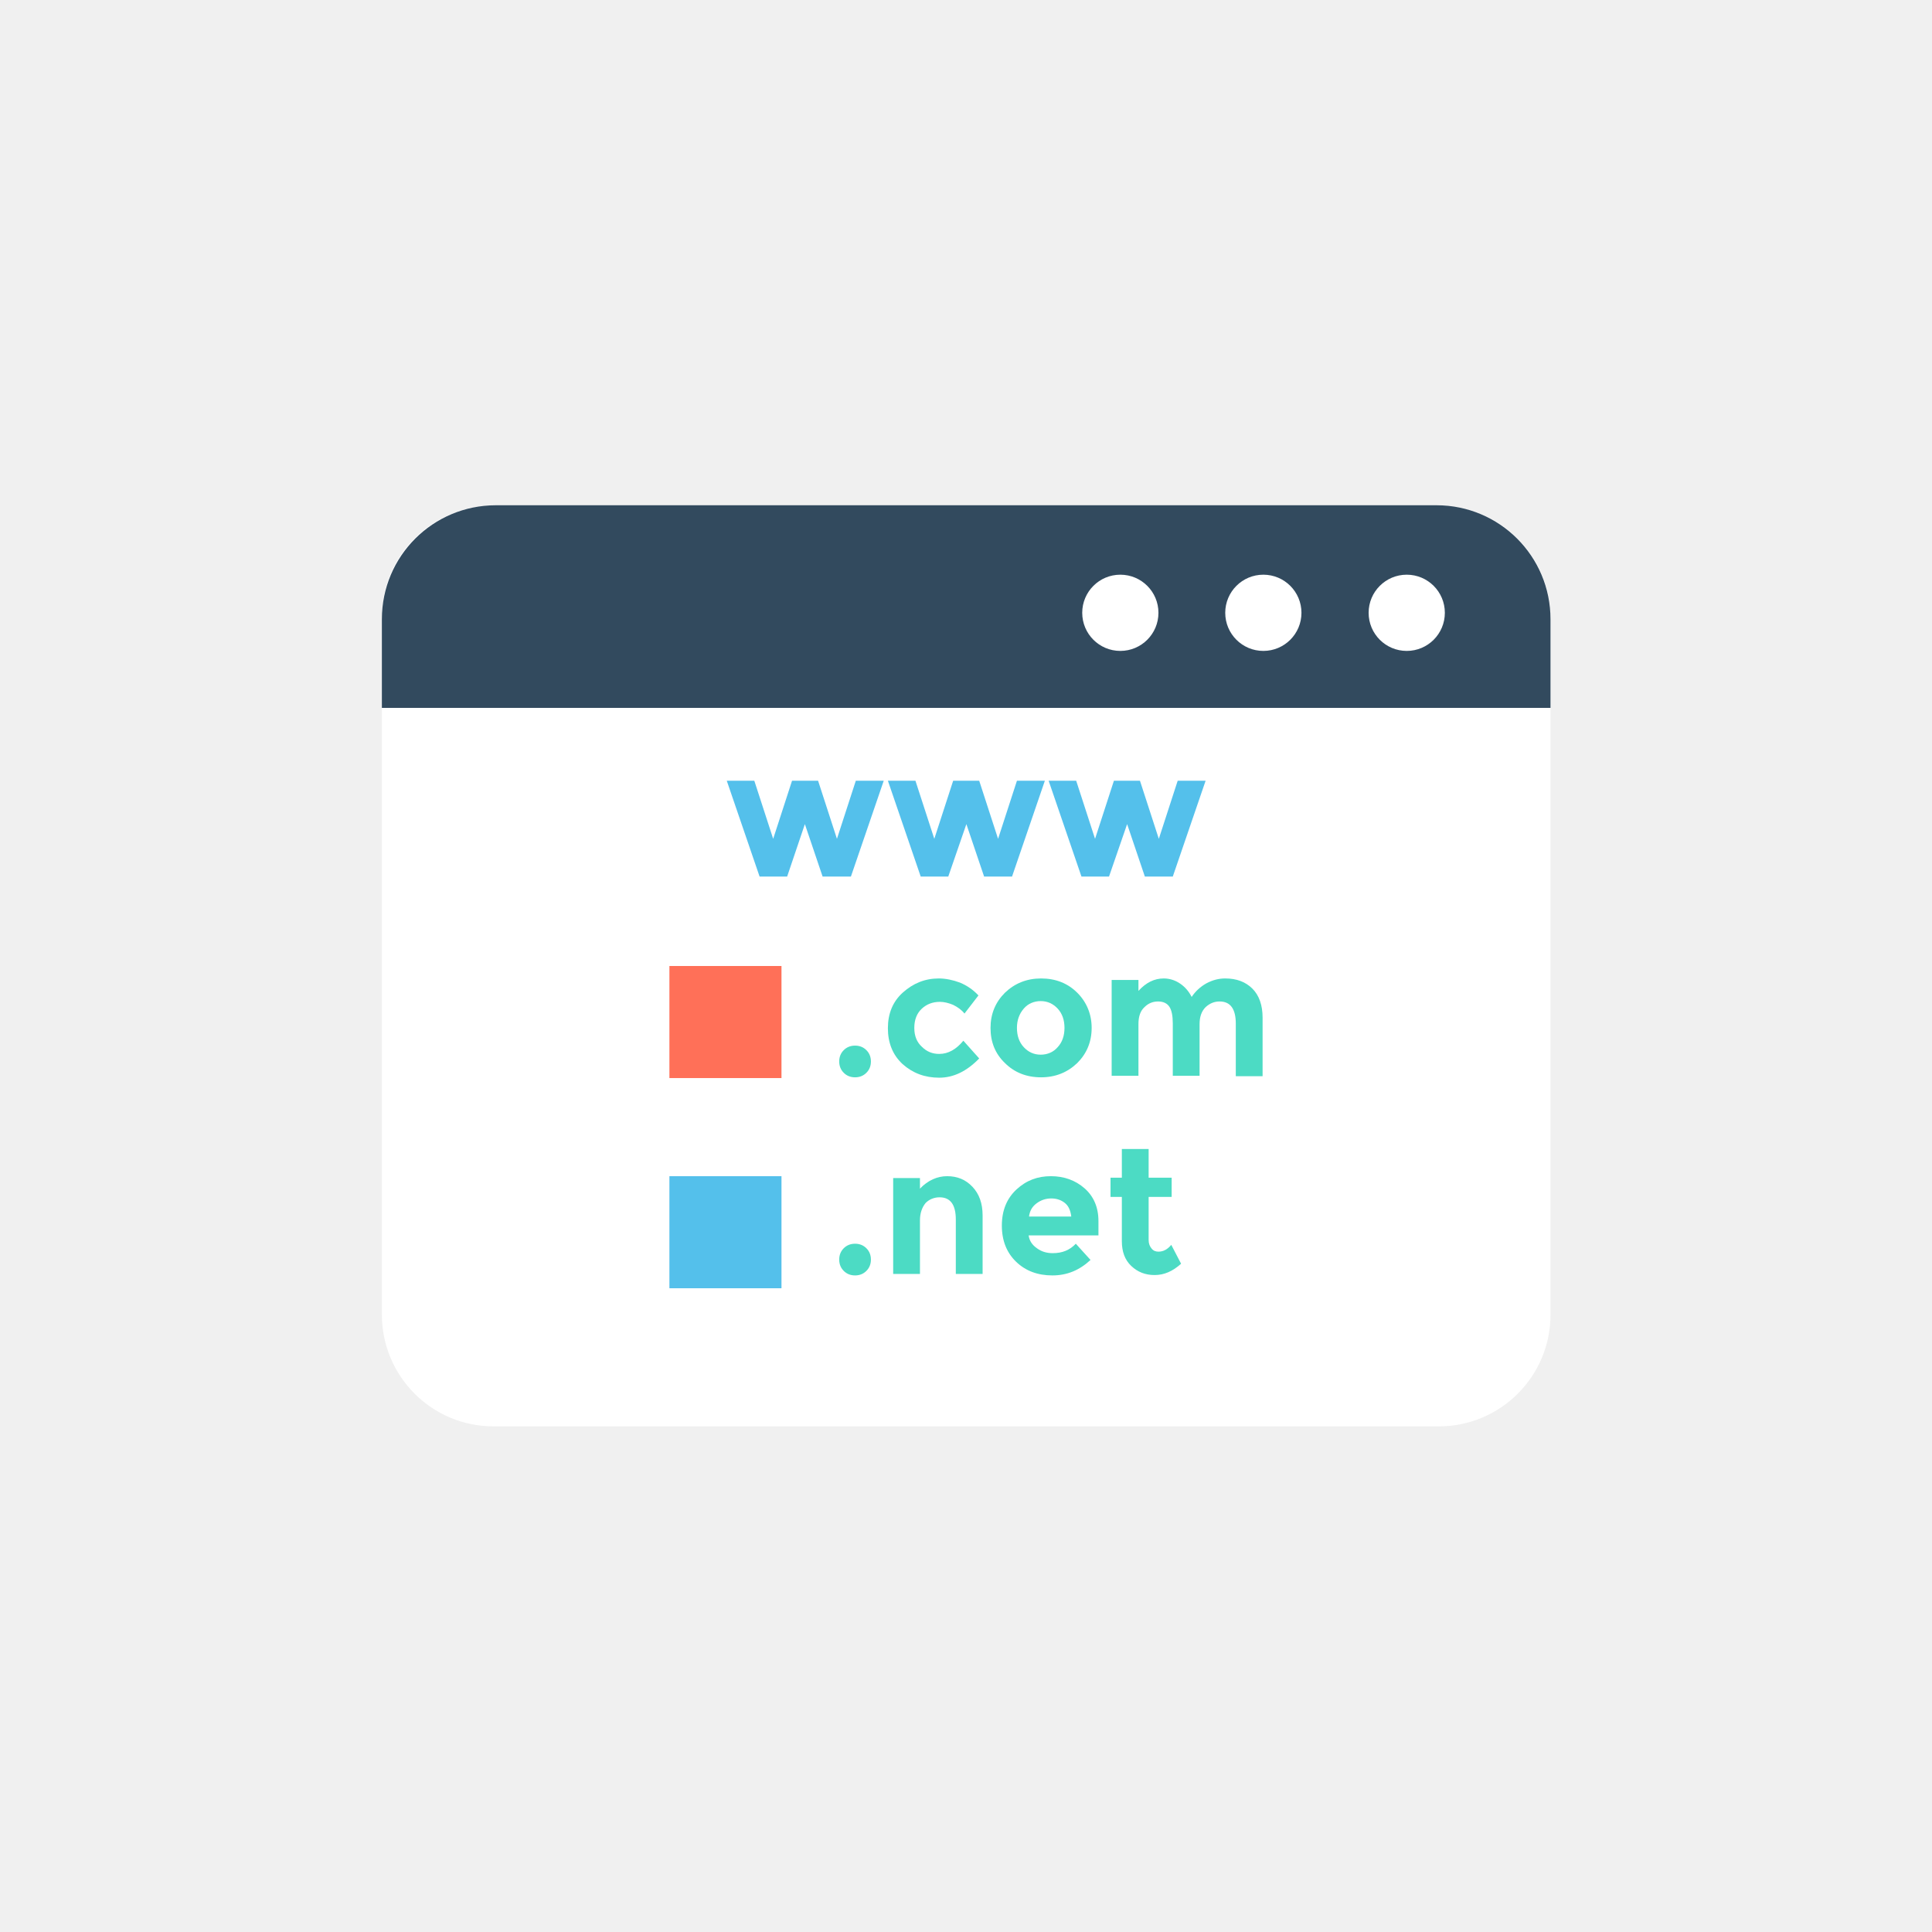
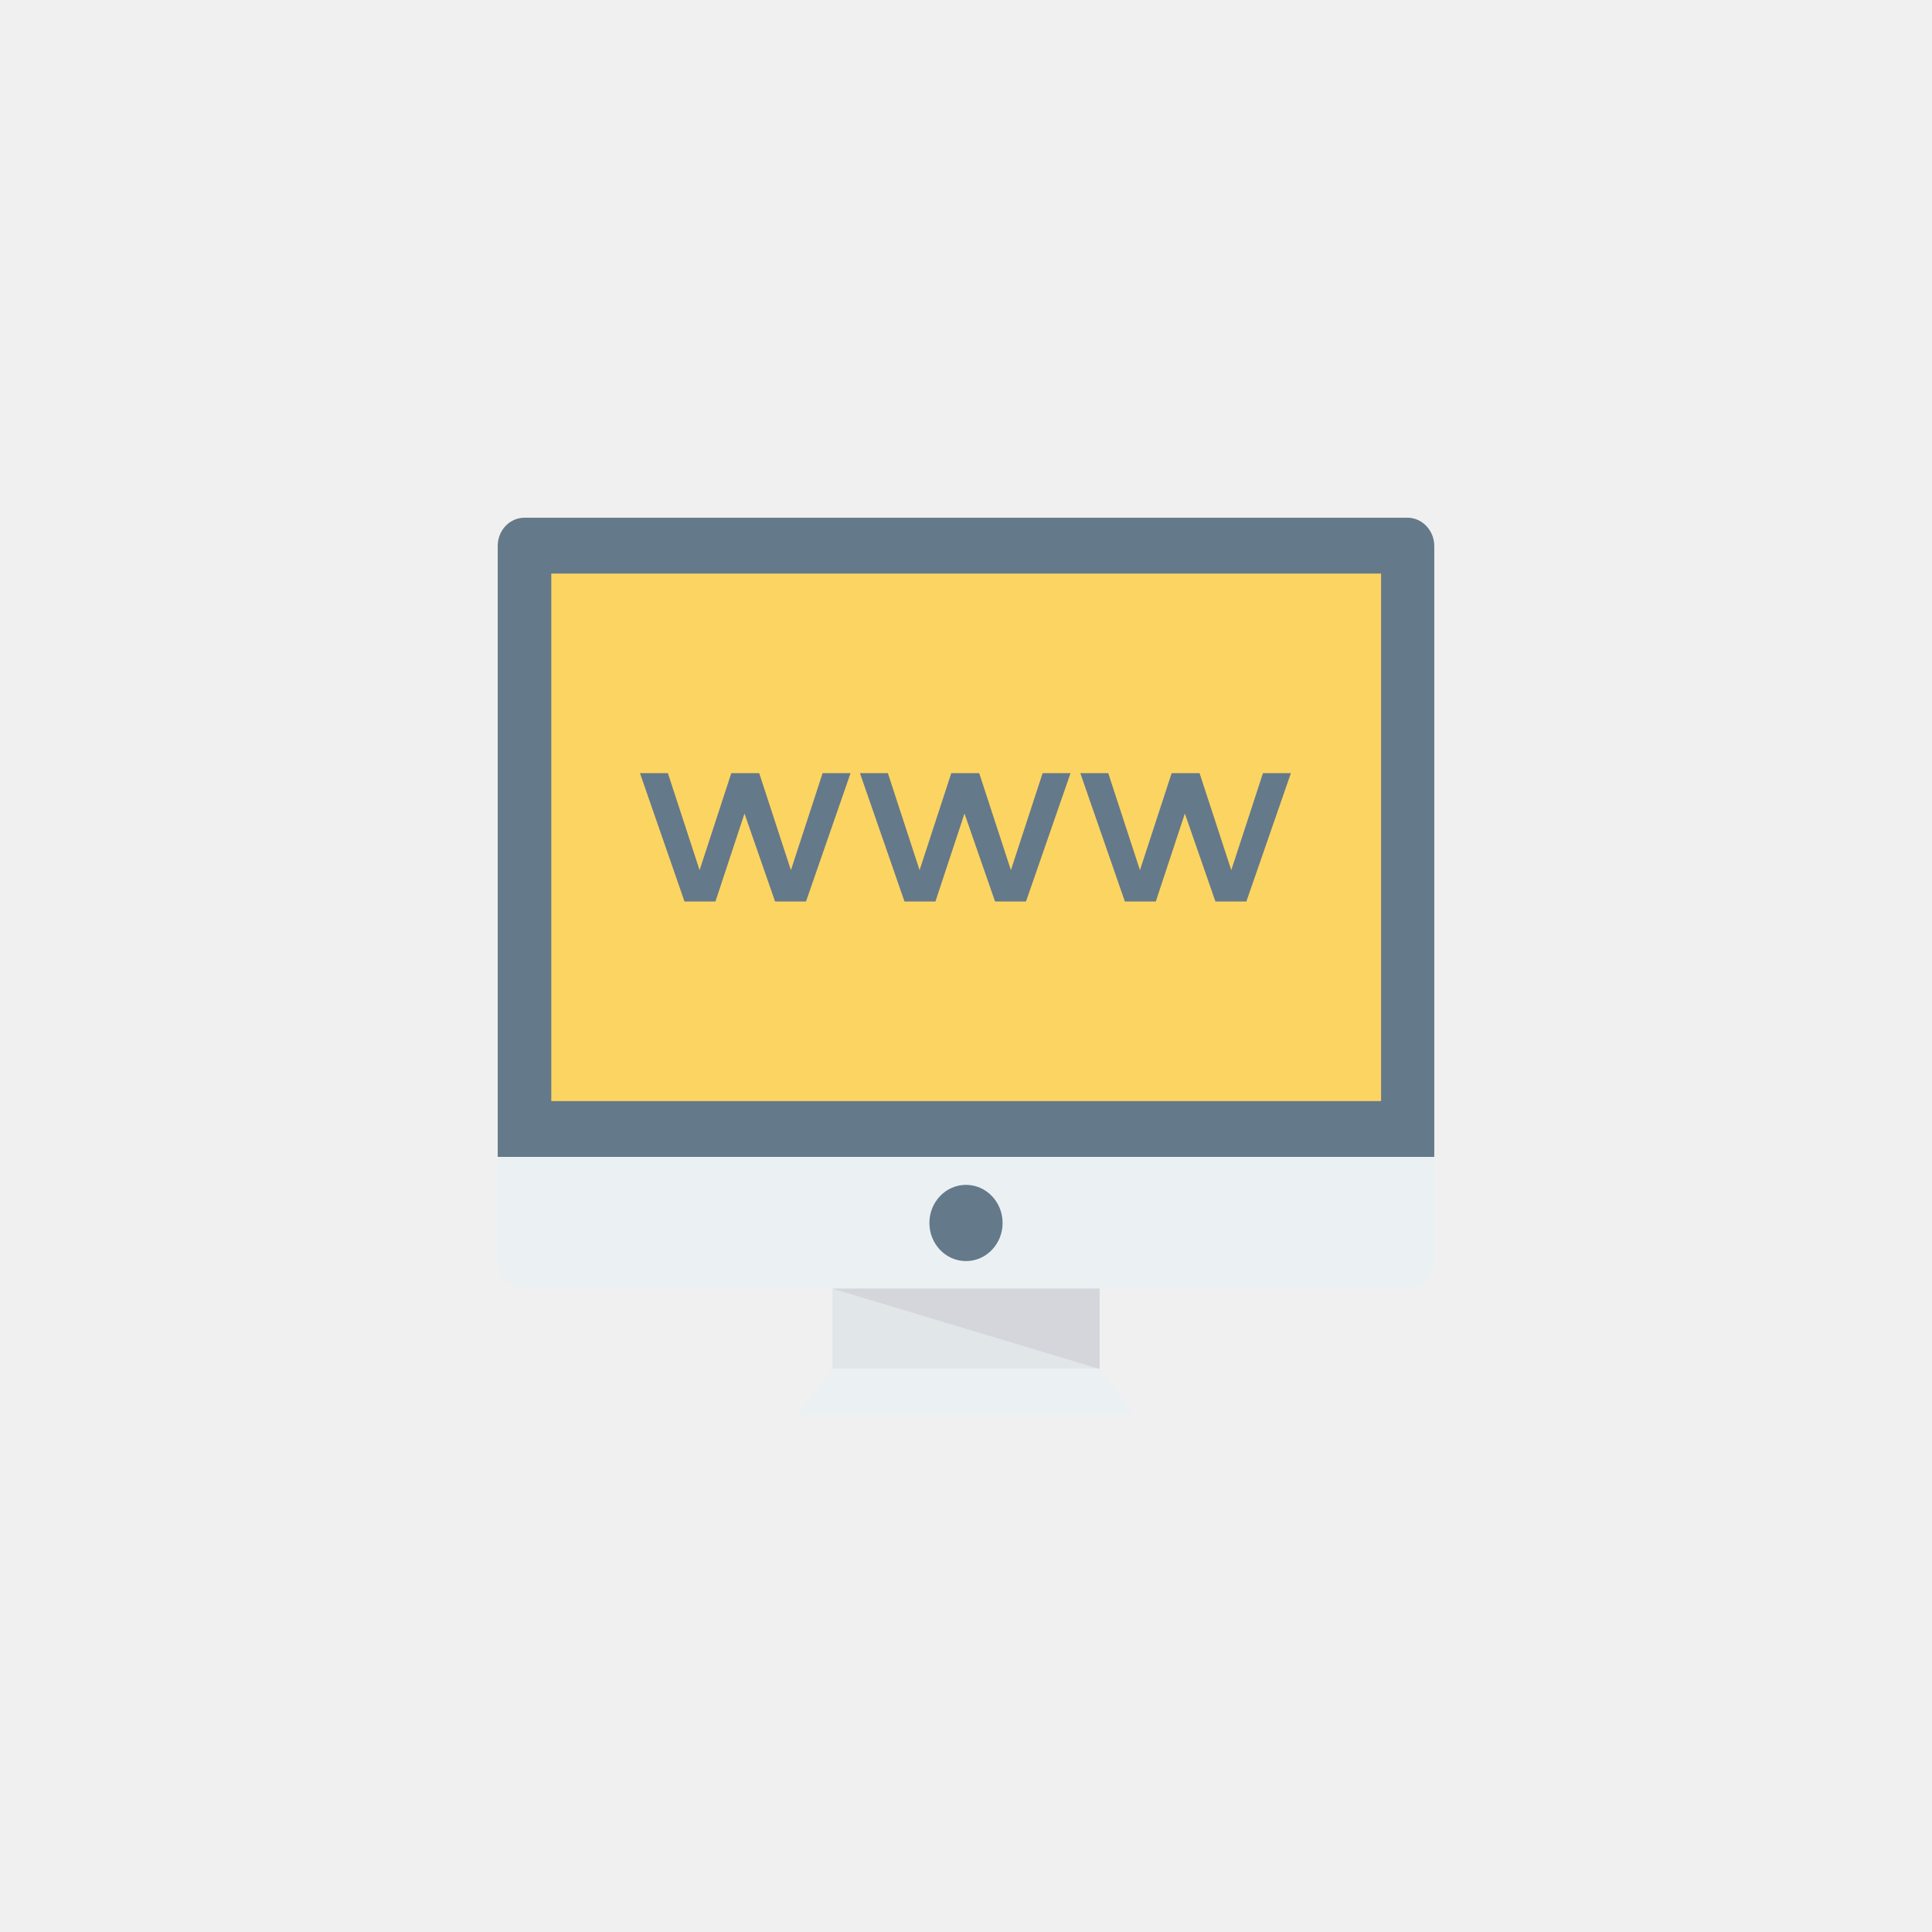
- <svg xmlns="http://www.w3.org/2000/svg" enable-background="new 0 0 512 512" id="Layer_1" version="1.1" viewBox="0 0 512 512" xml:space="preserve">
-   <defs id="defs5296" />
-   <g id="g5291">
-     <g id="g5289">
-       <path d="M381.2,134H130.8c-16.3,0-29.6,13.2-29.6,29.6v184.8c0,16.3,13.2,29.6,29.6,29.6h250.5    c16.3,0,29.6-13.2,29.6-29.6V163.6C410.8,147.3,397.6,134,381.2,134z" fill="#FFFFFF" id="path5247" />
-       <path d="M101.2,187.6v-23.5c0-16.7,13.5-30.2,30.2-30.2h249.3c16.7,0,30.2,13.5,30.2,30.2v23.5H101.2z" fill="#324A5E" id="path5249" />
-       <circle cx="372.8" cy="162.4" fill="#FFFFFF" r="10.1" id="circle5251" />
-       <circle cx="334.8" cy="162.4" fill="#FFFFFF" r="10.1" id="circle5253" />
-       <circle cx="296.9" cy="162.4" fill="#FFFFFF" r="10.1" id="circle5255" />
-       <g id="g5265">
-         <path d="M223.6,284.3c-0.8-0.8-1.2-1.8-1.2-3s0.4-2.2,1.2-3c0.8-0.8,1.8-1.2,3-1.2c1.2,0,2.2,0.4,3,1.2     s1.2,1.8,1.2,3s-0.4,2.2-1.2,3s-1.8,1.2-3,1.2C225.4,285.5,224.4,285.1,223.6,284.3z" fill="#4CDBC4" id="path5257" />
-         <path d="M248.9,279.3c2.4,0,4.5-1.2,6.4-3.5l4.2,4.7c-3.3,3.4-6.8,5.1-10.6,5.1c-3.8,0-7-1.2-9.7-3.6     c-2.6-2.4-3.9-5.6-3.9-9.5c0-3.9,1.3-7.1,4-9.5c2.7-2.4,5.8-3.7,9.5-3.7c1.8,0,3.7,0.4,5.6,1.1c1.9,0.8,3.5,1.9,4.9,3.4l-3.7,4.8     c-0.8-1-1.8-1.7-3-2.3c-1.2-0.5-2.4-0.8-3.5-0.8c-1.9,0-3.5,0.6-4.8,1.8c-1.3,1.2-2,2.9-2,5.1c0,2.2,0.7,3.8,2,5     C245.6,278.7,247.1,279.3,248.9,279.3z" fill="#4CDBC4" id="path5259" />
-         <path d="M289.3,272.4c0,3.7-1.3,6.8-3.8,9.3c-2.6,2.5-5.8,3.8-9.6,3.8c-3.9,0-7.1-1.3-9.6-3.8     c-2.6-2.5-3.8-5.6-3.8-9.3c0-3.7,1.3-6.8,3.8-9.3c2.6-2.5,5.8-3.8,9.6-3.8c3.9,0,7.1,1.3,9.6,3.8     C288,265.6,289.3,268.8,289.3,272.4z M269.5,272.4c0,2.1,0.6,3.8,1.8,5.1c1.2,1.3,2.7,2,4.5,2c1.8,0,3.4-0.7,4.5-2     c1.2-1.3,1.8-3,1.8-5.1c0-2.1-0.6-3.8-1.8-5.1c-1.2-1.3-2.7-2-4.5-2c-1.8,0-3.4,0.7-4.5,2C270.1,268.7,269.5,270.4,269.5,272.4z" fill="#4CDBC4" id="path5261" />
-         <path d="M317.9,271.4v13.7h-7.1v-13.9c0-2-0.3-3.5-0.9-4.4c-0.6-0.9-1.6-1.4-3-1.4c-1.4,0-2.6,0.5-3.6,1.5     c-1.1,1-1.6,2.5-1.6,4.5v13.7h-7.1v-25.4h7.1v2.9c2-2.2,4.2-3.3,6.7-3.3c1.6,0,3.1,0.5,4.4,1.4c1.3,0.9,2.3,2.1,3,3.5     c1-1.5,2.3-2.7,3.9-3.6c1.7-0.9,3.3-1.3,5-1.3c3,0,5.4,0.9,7.2,2.7c1.8,1.8,2.7,4.4,2.7,7.7v15.5h-7.1v-13.9     c0-3.9-1.4-5.9-4.3-5.9c-1.4,0-2.6,0.5-3.7,1.5C318.4,268,317.9,269.5,317.9,271.4z" fill="#4CDBC4" id="path5263" />
-       </g>
-       <g id="g5275">
-         <path d="M223.6,336.8c-0.8-0.8-1.2-1.8-1.2-3s0.4-2.2,1.2-3c0.8-0.8,1.8-1.2,3-1.2c1.2,0,2.2,0.4,3,1.2     s1.2,1.8,1.2,3s-0.4,2.2-1.2,3s-1.8,1.2-3,1.2C225.4,338,224.4,337.6,223.6,336.8z" fill="#4CDBC4" id="path5267" />
-         <path d="M243.8,323.4v14.2h-7.1v-25.4h7.1v2.8c2.1-2.2,4.6-3.3,7.2-3.3c2.7,0,4.9,0.9,6.7,2.8     c1.8,1.9,2.7,4.4,2.7,7.6v15.5h-7.1v-14.4c0-3.9-1.4-5.9-4.3-5.9c-1.4,0-2.7,0.5-3.7,1.5C244.4,319.9,243.8,321.4,243.8,323.4z" fill="#4CDBC4" id="path5269" />
-         <path d="M289,333.9c-2.9,2.7-6.2,4.1-10.1,4.1c-3.9,0-7.1-1.2-9.6-3.6c-2.5-2.4-3.8-5.6-3.8-9.6     c0-4,1.3-7.2,3.9-9.6c2.6-2.4,5.6-3.5,9.1-3.5c3.5,0,6.5,1.1,8.9,3.2c2.4,2.1,3.7,5,3.7,8.7v3.8h-18.5c0.2,1.4,0.9,2.5,2.2,3.4     c1.2,0.9,2.6,1.3,4.2,1.3c2.5,0,4.5-0.8,6.1-2.5L289,333.9z M282.2,318.8c-1-0.8-2.2-1.2-3.6-1.2c-1.4,0-2.7,0.4-3.9,1.3     c-1.2,0.9-1.8,2-2,3.5h11.2C283.7,320.8,283.2,319.6,282.2,318.8z" fill="#4CDBC4" id="path5271" />
-         <path d="M304.4,317.2v11.4c0,1,0.3,1.7,0.8,2.3c0.5,0.6,1.1,0.8,1.8,0.8c1.3,0,2.4-0.6,3.4-1.8l2.6,5     c-2.2,2-4.5,3-7,3s-4.5-0.8-6.2-2.4c-1.7-1.6-2.5-3.8-2.5-6.6v-11.7h-3v-5.1h3v-7.6h7.1v7.6h6.1v5.1H304.4z" fill="#4CDBC4" id="path5273" />
-       </g>
-       <rect fill="#FF7058" height="29.7" width="29.7" x="177.4" y="256" id="rect5277" />
-       <rect fill="#54C0EB" height="29.7" width="29.7" x="177.4" y="311.7" id="rect5279" />
-       <g id="g5287">
-         <path d="M208.6,232.3h-7.3l-8.7-25.4h7.3l5,15.4l5-15.4h6.9l5,15.4l5-15.4h7.4l-8.7,25.4H218l-4.7-13.9     L208.6,232.3z" fill="#54C0EB" id="path5281" />
-         <path d="M251.3,232.3h-7.3l-8.7-25.4h7.3l5,15.4l5-15.4h6.9l5,15.4l5-15.4h7.4l-8.7,25.4h-7.4l-4.7-13.9     L251.3,232.3z" fill="#54C0EB" id="path5283" />
-         <path d="M293.9,232.3h-7.3l-8.7-25.4h7.3l5,15.4l5-15.4h6.9l5,15.4l5-15.4h7.4l-8.7,25.4h-7.4l-4.7-13.9     L293.9,232.3z" fill="#54C0EB" id="path5285" />
+ <svg xmlns="http://www.w3.org/2000/svg" id="Layer_1" style="enable-background:new 0 0 512 512;" version="1.1" viewBox="0 0 512 512" xml:space="preserve" width="100%" height="100%">
+   <defs id="defs37" />
+   <style type="text/css" id="style3">
+ 	.st0{fill:#334D5C;}
+ 	.st1{opacity:0.1;}
+ 	.st2{fill:#EBF0F3;}
+ 	.st3{fill:#E56353;}
+ 	.st4{fill:#D15241;}
+ 	.st5{fill:#CE412D;}
+ 	.st6{fill:#FFFFFF;}
+ 	.st7{fill:#64798A;}
+ 	.st8{fill:#45B39C;}
+ 	.st9{fill:#FCD462;}
+ 	.st10{fill:#DC8744;}
+ 	.st11{fill:#3A556A;}
+ 	.st12{fill:#44C4A1;}
+ 	.st13{fill:#27A2DB;}
+ 	.st14{fill:#D5D6DB;}
+ 	.st15{fill:#EA8953;}
+ 	.st16{fill:#EFC84A;}
+ 	.st17{fill:#2F4859;}
+ 	.st18{fill:#F6C358;}
+ 	.st19{fill:#C1C3C9;}
+ 	.st20{fill:#E1E6E9;}
+ 	.st21{fill:#2D93BA;}
+ 	.st22{fill:#3EA69B;}
+ 	.st23{opacity:0.25;fill:#FFFFFF;}
+ 	.st24{fill:#E05B49;}
+ 	.st25{fill:#31978C;}
+ 	.st26{fill:#1C75A1;}
+ 	.st27{opacity:0.25;fill:#27A2DB;}
+ 	.st28{fill:none;}
+ </style>
+   <g id="g5">
+     <g id="g11">
+       <path class="st7" d="M380.1,144.7c0-4.1-3.2-7.5-7.1-7.5H139c-3.9,0-7.1,3.3-7.1,7.5v161.9h248.2V144.7z" id="path13" />
+       <rect class="st9" height="139.8" width="219.9" x="146.1" y="152" id="rect15" />
+       <path class="st2" d="M131.9,306.6v27.5c0,4.1,3.2,7.5,7.1,7.5H373c3.9,0,7.1-3.3,7.1-7.5v-27.5H131.9z" id="path17" />
+       <ellipse class="st7" cx="256" cy="324.1" rx="9.7" ry="10.1" id="ellipse19" />
+       <rect class="st20" height="21.2" width="70.8" x="220.6" y="341.5" id="rect21" />
+       <polygon class="st14" points="291.4,362.8 220.6,341.5 291.4,341.5   " id="polygon23" />
+       <polygon class="st2" points="291.4,362.8 220.6,362.8 211.5,374.8 300.5,374.8   " id="polygon25" />
+       <g id="g27">
+         <path class="st7" d="M189.6,238.9h-8.2l-11.8-34h7.4l8.4,25.7l8.4-25.7h7.4l8.4,25.7l8.4-25.7h7.4l-11.8,34h-8.2l-8.1-23.3     L189.6,238.9z" id="path29" />
+         <path class="st7" d="M247.9,238.9h-8.2l-11.8-34h7.4l8.4,25.7l8.4-25.7h7.4l8.4,25.7l8.4-25.7h7.4l-11.8,34h-8.2l-8.1-23.3     L247.9,238.9z" id="path31" />
+         <path class="st7" d="M306.3,238.9h-8.2l-11.8-34h7.4l8.4,25.7l8.4-25.7h7.4l8.4,25.7l8.4-25.7h7.4l-11.8,34h-8.2l-8.1-23.3     L306.3,238.9z" id="path33" />
      </g>
    </g>
  </g>
</svg>
